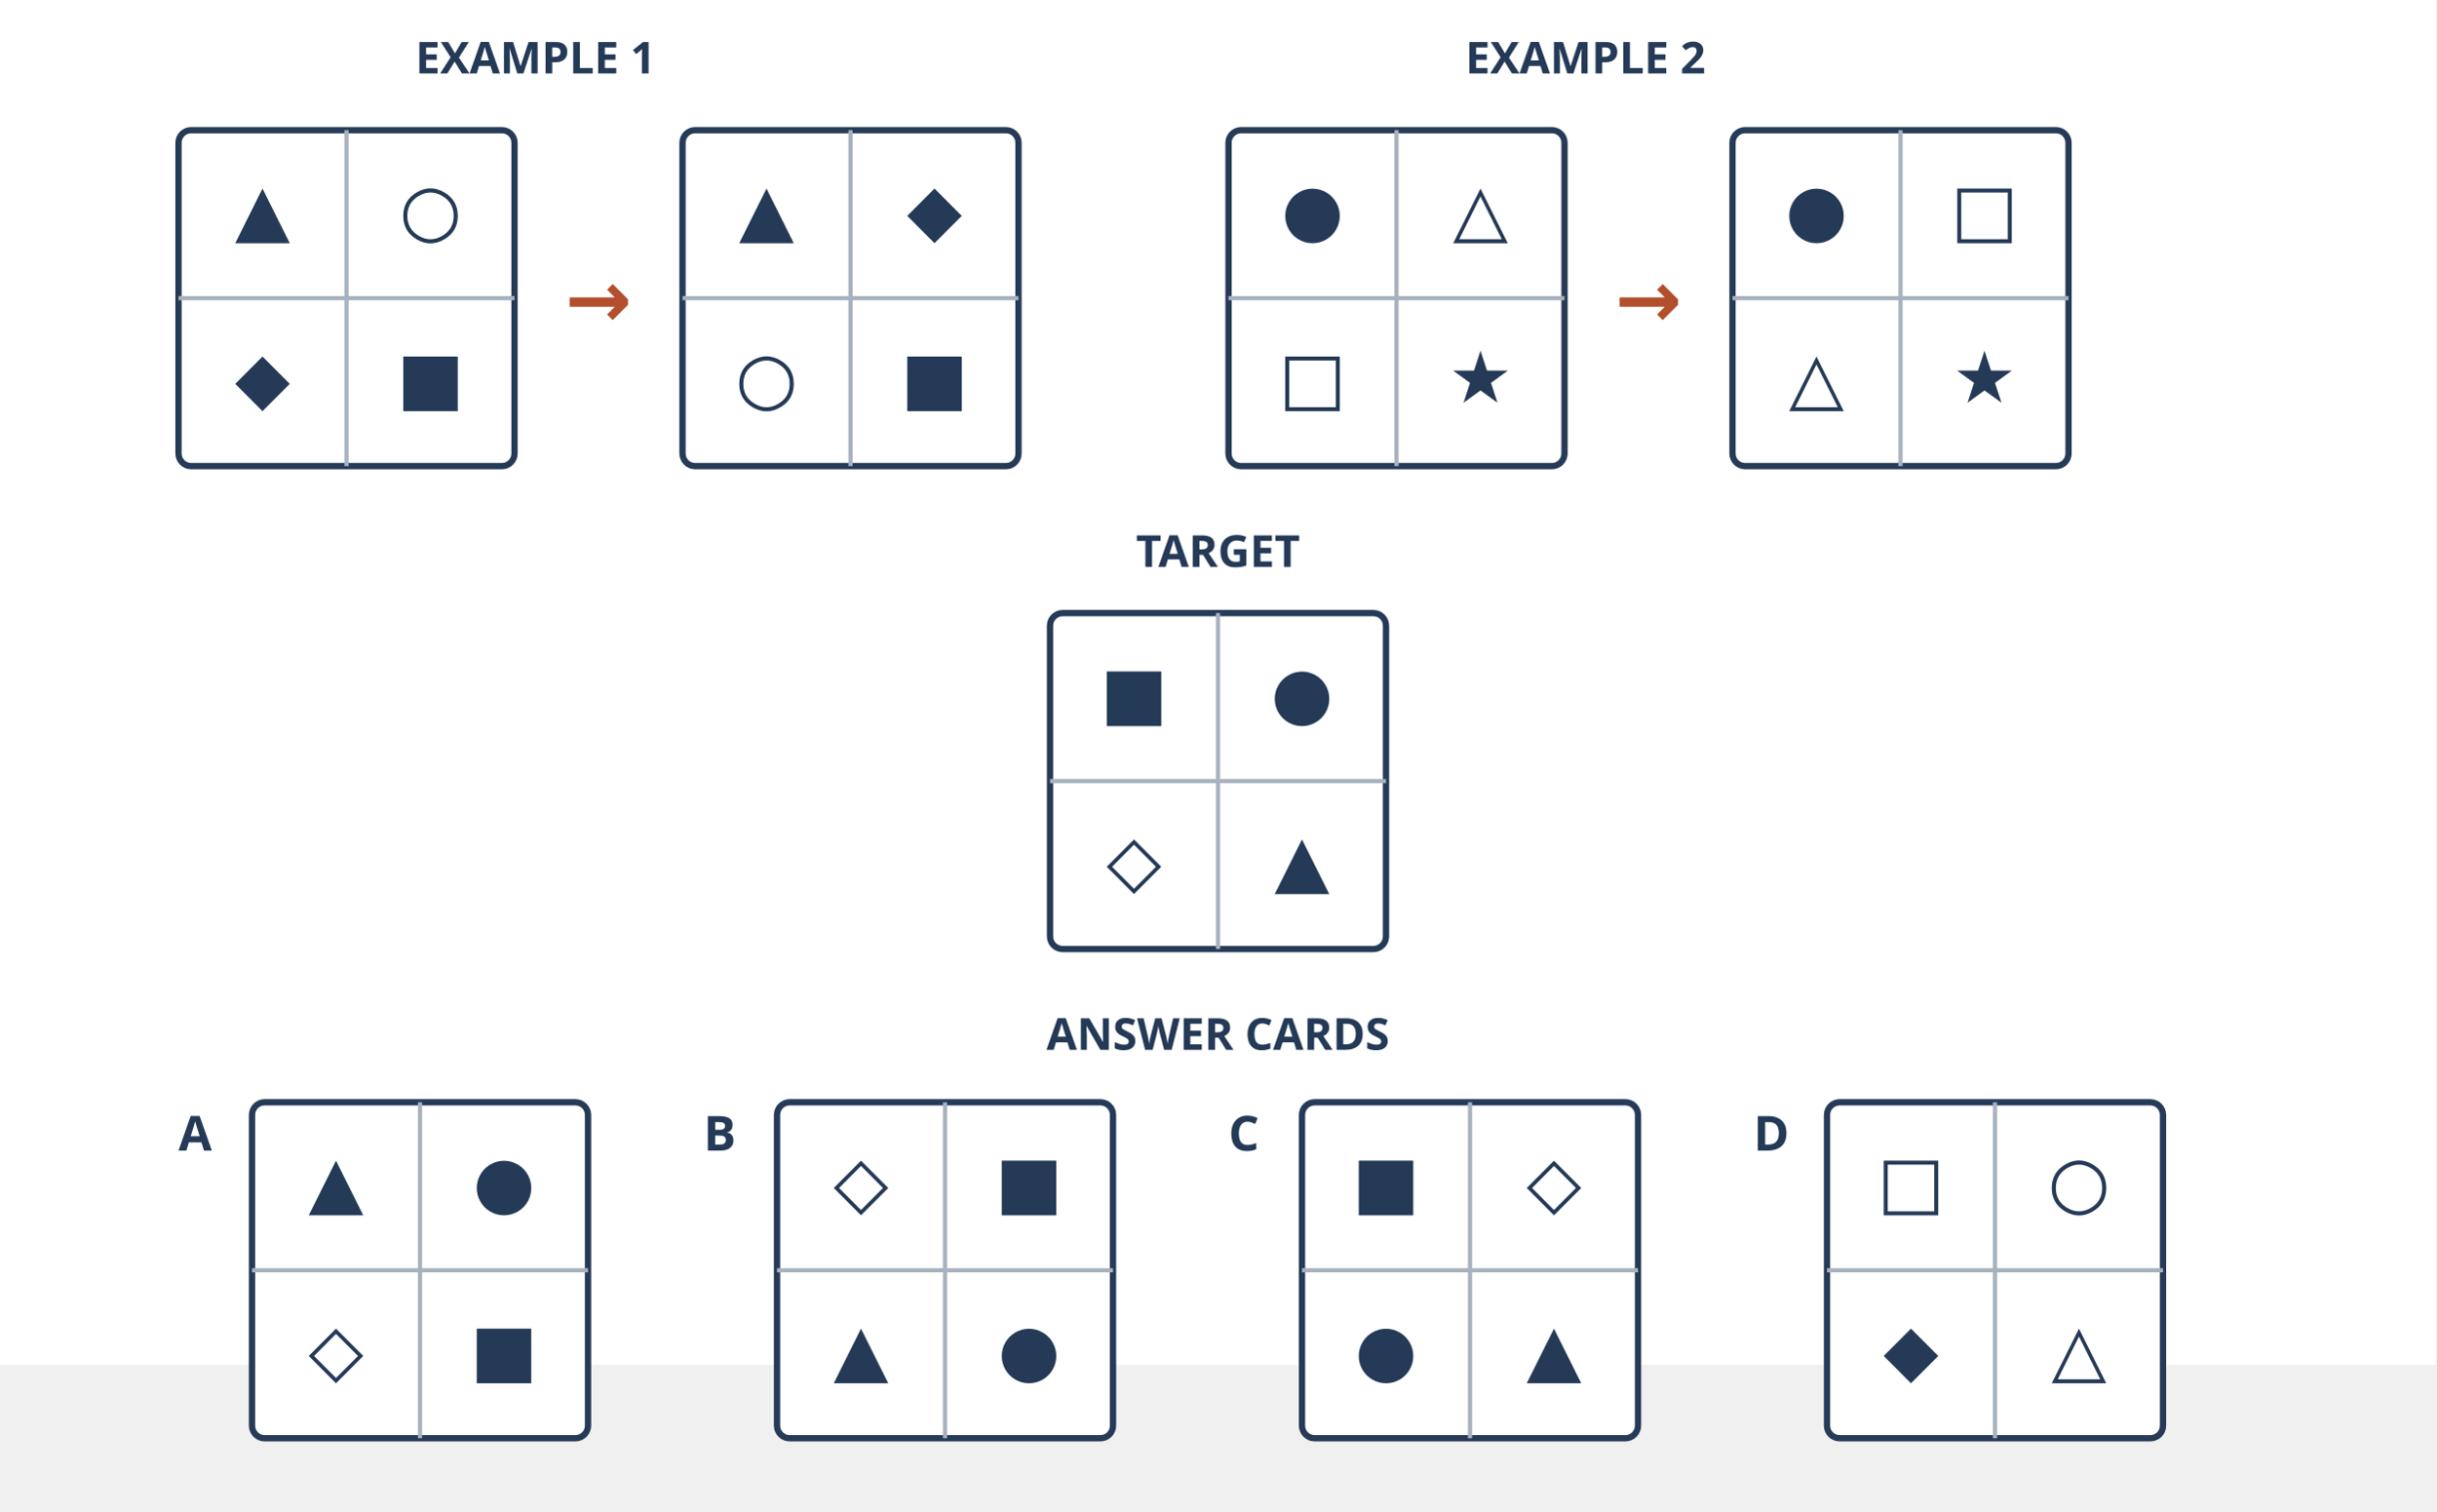
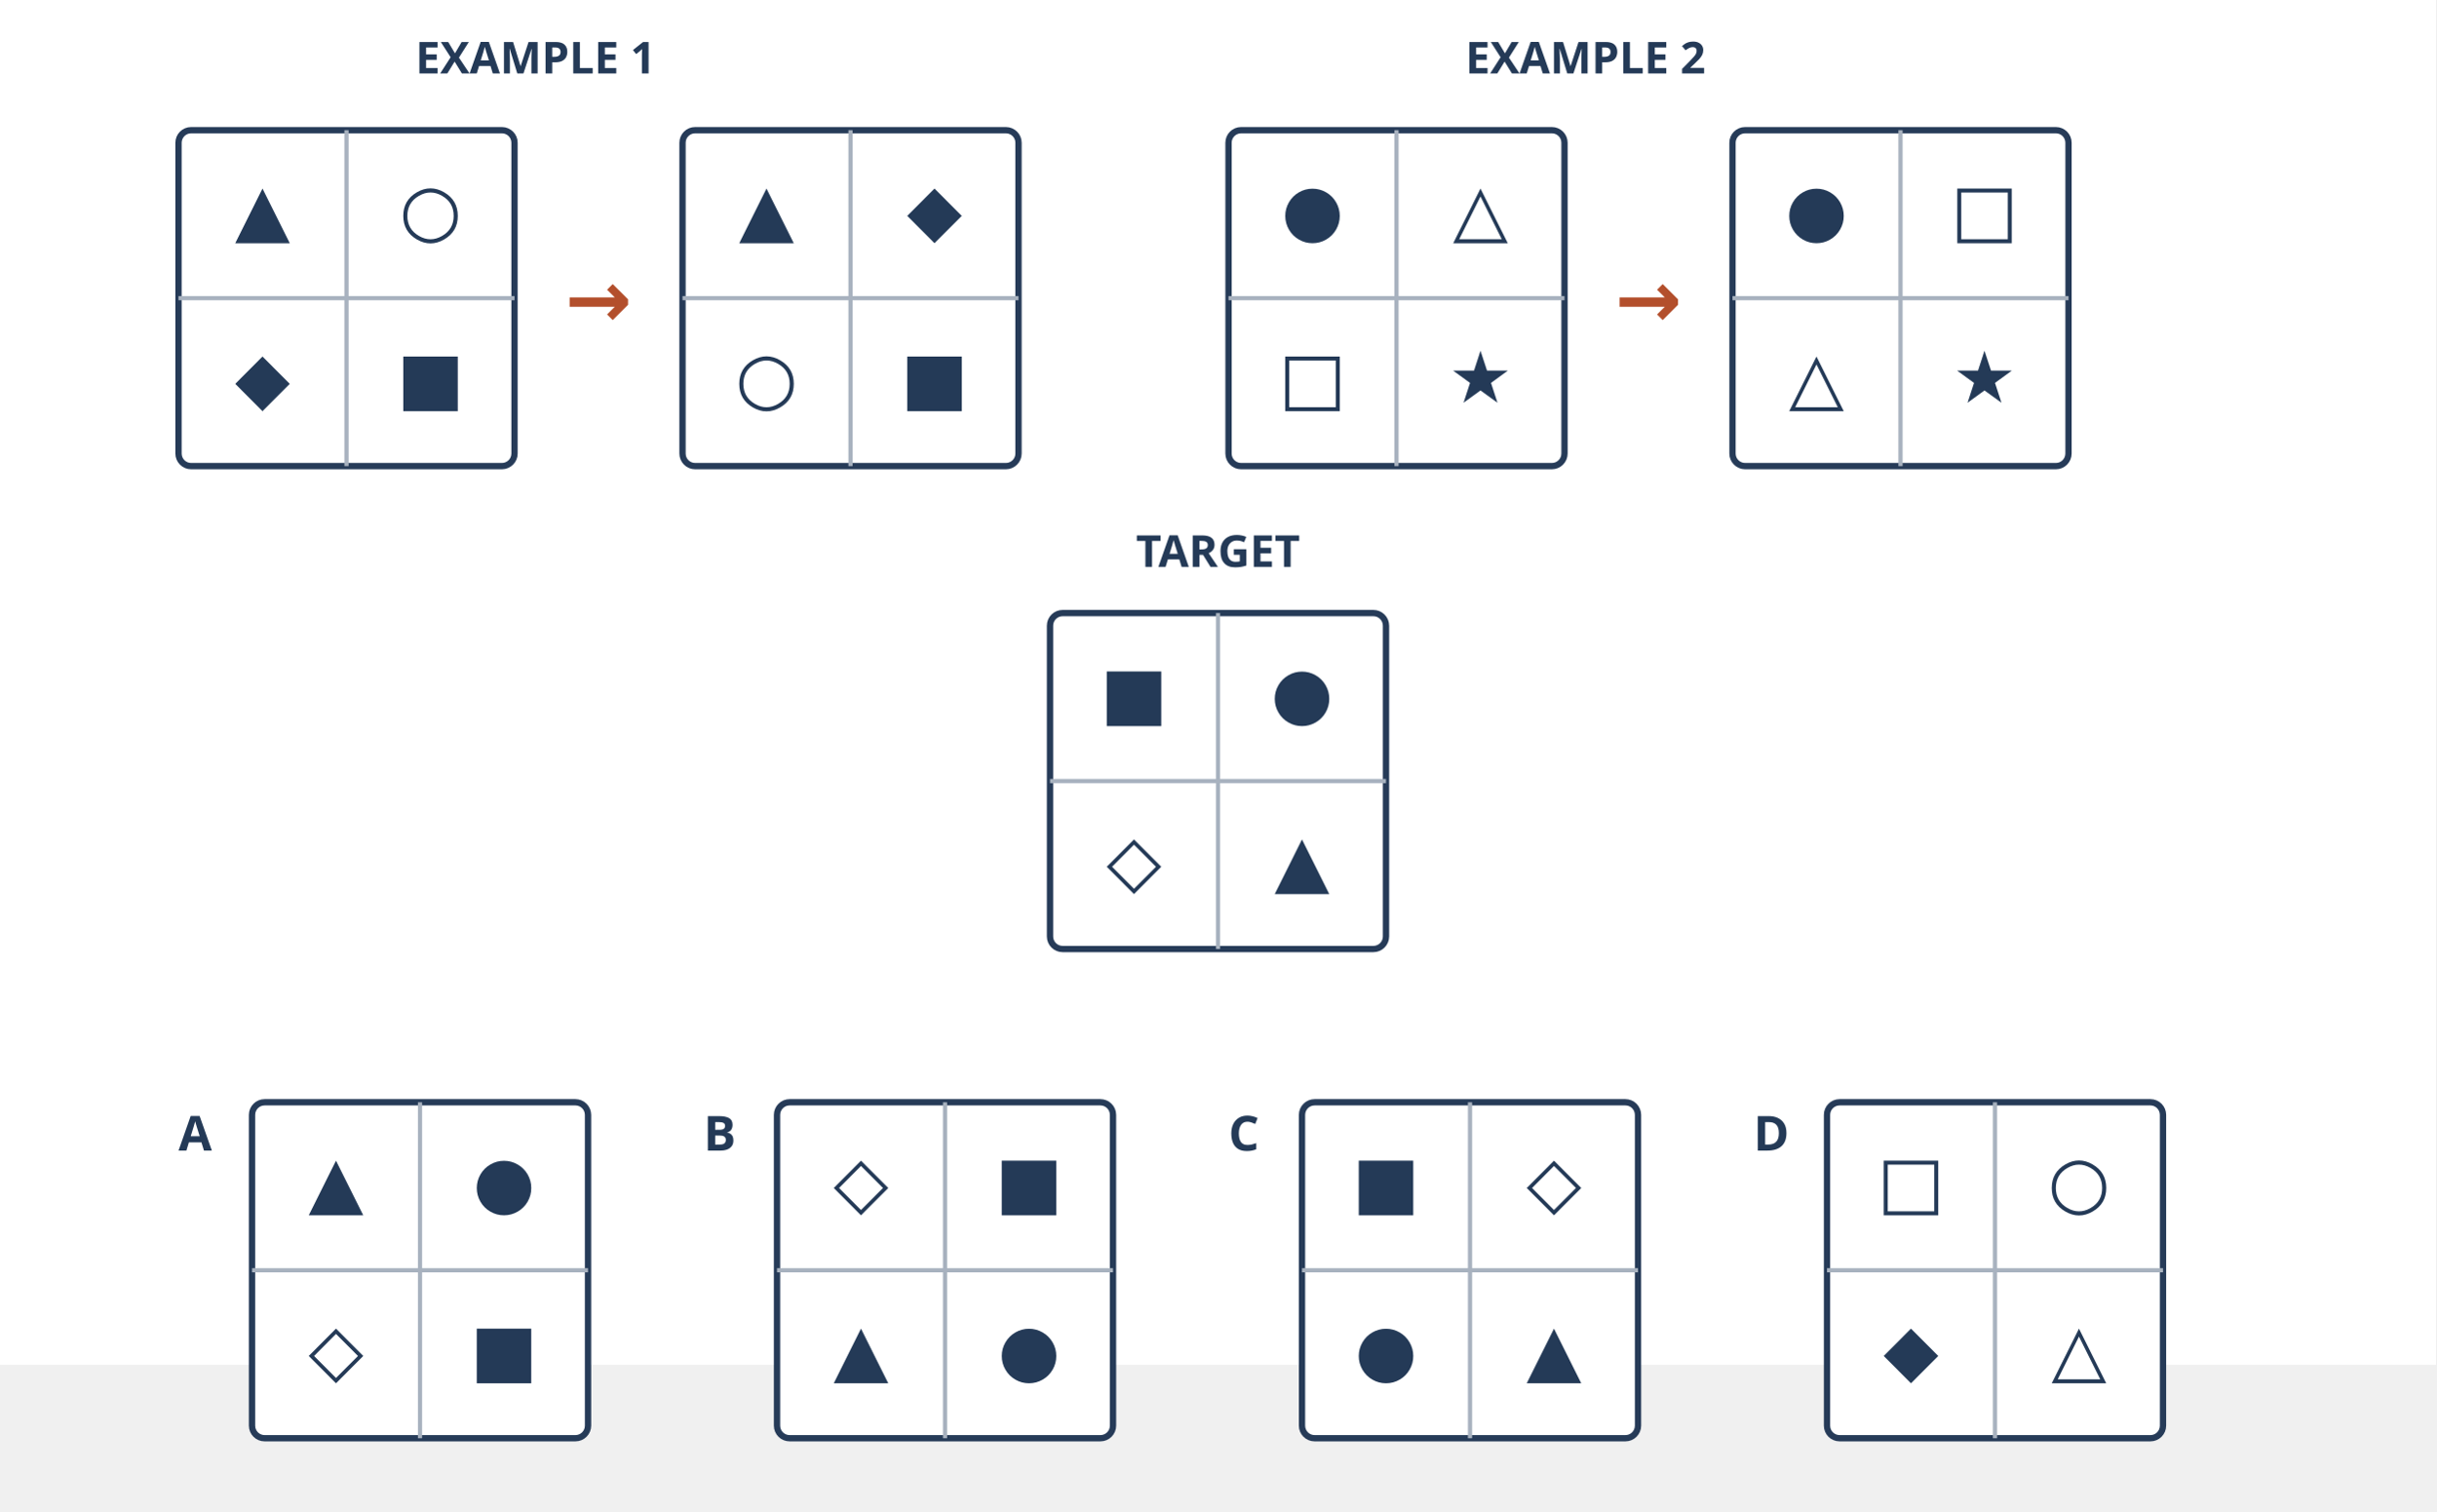
<svg xmlns="http://www.w3.org/2000/svg" width="1160" height="720" viewBox="0 0 1160 720" role="img" aria-labelledby="title desc">
  <style>.grid{fill:#fff;stroke:#263b58;stroke-width:3}.line{stroke:#a8b2bf;stroke-width:2}.lab{font:700 21px sans-serif;fill:#243a57;text-anchor:middle}.sym{font:700 34px "DejaVu Sans",sans-serif;fill:#243a57;text-anchor:middle;dominant-baseline:middle}.move{font:700 38px sans-serif;fill:#b34f2c;text-anchor:middle;dominant-baseline:middle}.opt{font:700 23px sans-serif;fill:#243a57}</style>
  <rect width="1160" height="650" fill="#fff" />
  <defs>
    <g id="g2">
      <rect class="grid" width="160" height="160" rx="6" />
      <path class="line" d="M80 0V160M0 80H160" />
    </g>
  </defs>
  <text class="lab" x="255" y="35">EXAMPLE 1</text>
  <text class="lab" x="755" y="35">EXAMPLE 2</text>
  <g transform="translate(85 62)">
    <use href="#g2" />
    <text class="sym" x="40" y="40">▲</text>
    <text class="sym" x="120" y="40">○</text>
    <text class="sym" x="40" y="120">◆</text>
    <text class="sym" x="120" y="120">■</text>
  </g>
  <text class="move" x="285" y="145">→</text>
  <g transform="translate(325 62)">
    <use href="#g2" />
    <text class="sym" x="40" y="40">▲</text>
    <text class="sym" x="120" y="40">◆</text>
    <text class="sym" x="40" y="120">○</text>
    <text class="sym" x="120" y="120">■</text>
  </g>
  <g transform="translate(585 62)">
    <use href="#g2" />
    <text class="sym" x="40" y="40">●</text>
    <text class="sym" x="120" y="40">△</text>
    <text class="sym" x="40" y="120">□</text>
    <text class="sym" x="120" y="120">★</text>
  </g>
  <text class="move" x="785" y="145">→</text>
  <g transform="translate(825 62)">
    <use href="#g2" />
    <text class="sym" x="40" y="40">●</text>
    <text class="sym" x="120" y="40">□</text>
    <text class="sym" x="40" y="120">△</text>
    <text class="sym" x="120" y="120">★</text>
  </g>
  <text class="lab" x="580" y="270">TARGET</text>
  <g transform="translate(500 292)">
    <use href="#g2" />
    <text class="sym" x="40" y="40">■</text>
    <text class="sym" x="120" y="40">●</text>
    <text class="sym" x="40" y="120">◇</text>
    <text class="sym" x="120" y="120">▲</text>
  </g>
-   <text class="lab" x="580" y="500">ANSWER CARDS</text>
  <g transform="translate(85 525)">
    <text class="opt" x="0" y="23">A</text>
    <g transform="translate(35)">
      <use href="#g2" />
      <text class="sym" x="40" y="40">▲</text>
      <text class="sym" x="120" y="40">●</text>
      <text class="sym" x="40" y="120">◇</text>
      <text class="sym" x="120" y="120">■</text>
    </g>
  </g>
  <g transform="translate(335 525)">
    <text class="opt" x="0" y="23">B</text>
    <g transform="translate(35)">
      <use href="#g2" />
      <text class="sym" x="40" y="40">◇</text>
      <text class="sym" x="120" y="40">■</text>
      <text class="sym" x="40" y="120">▲</text>
      <text class="sym" x="120" y="120">●</text>
    </g>
  </g>
  <g transform="translate(585 525)">
    <text class="opt" x="0" y="23">C</text>
    <g transform="translate(35)">
      <use href="#g2" />
      <text class="sym" x="40" y="40">■</text>
      <text class="sym" x="120" y="40">◇</text>
      <text class="sym" x="40" y="120">●</text>
      <text class="sym" x="120" y="120">▲</text>
    </g>
  </g>
  <g transform="translate(835 525)">
    <text class="opt" x="0" y="23">D</text>
    <g transform="translate(35)">
      <use href="#g2" />
      <text class="sym" x="40" y="40">□</text>
      <text class="sym" x="120" y="40">○</text>
      <text class="sym" x="40" y="120">◆</text>
      <text class="sym" x="120" y="120">△</text>
    </g>
  </g>
</svg>
